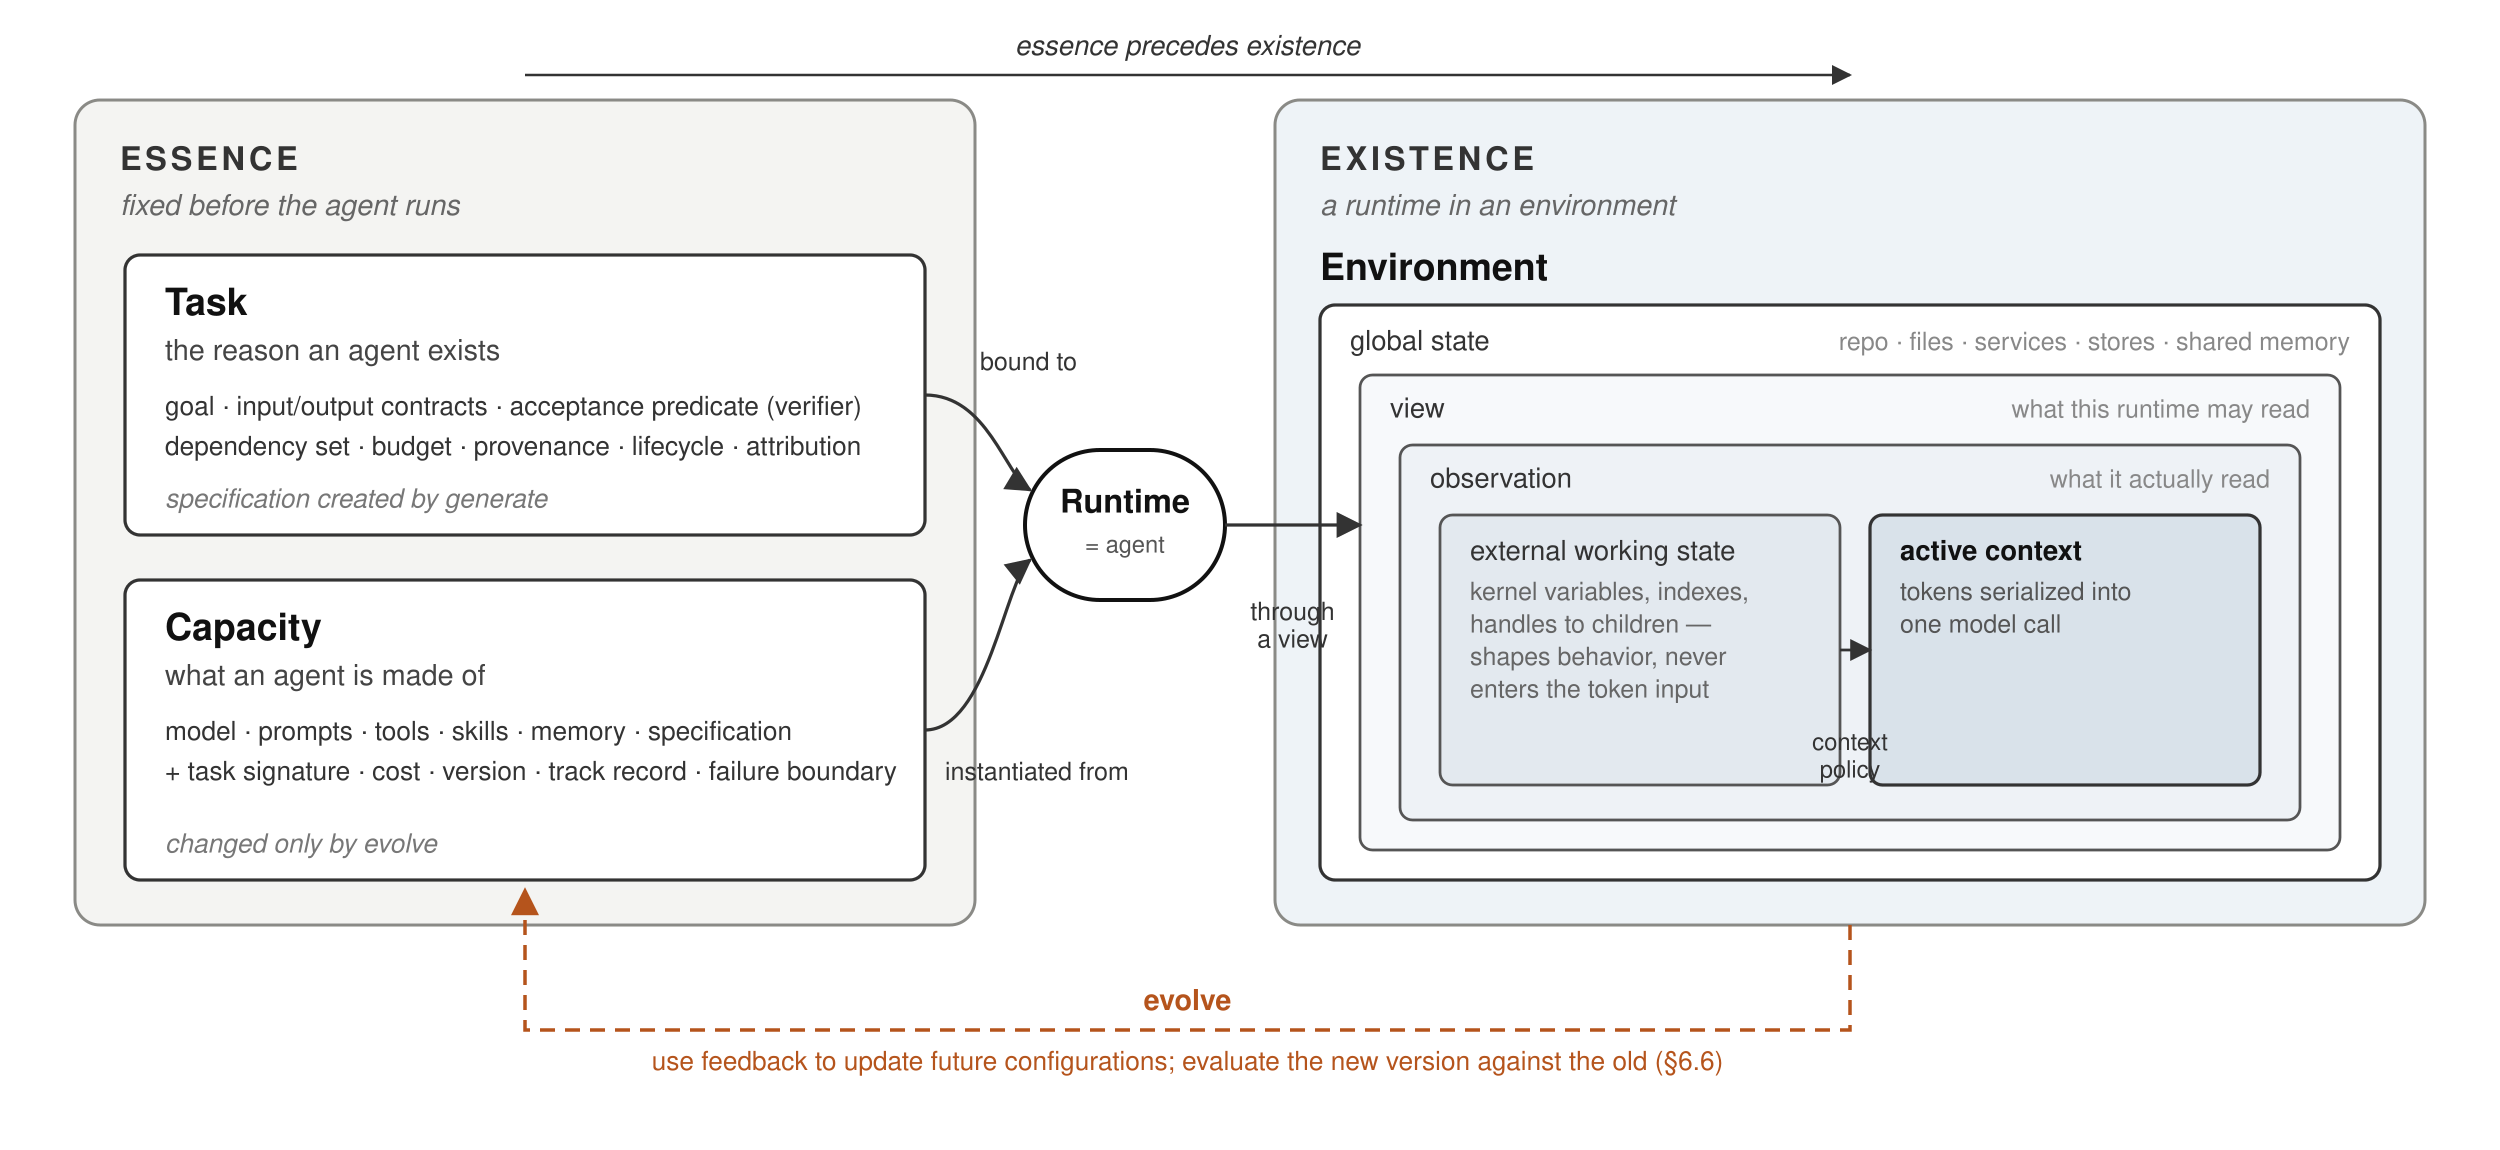
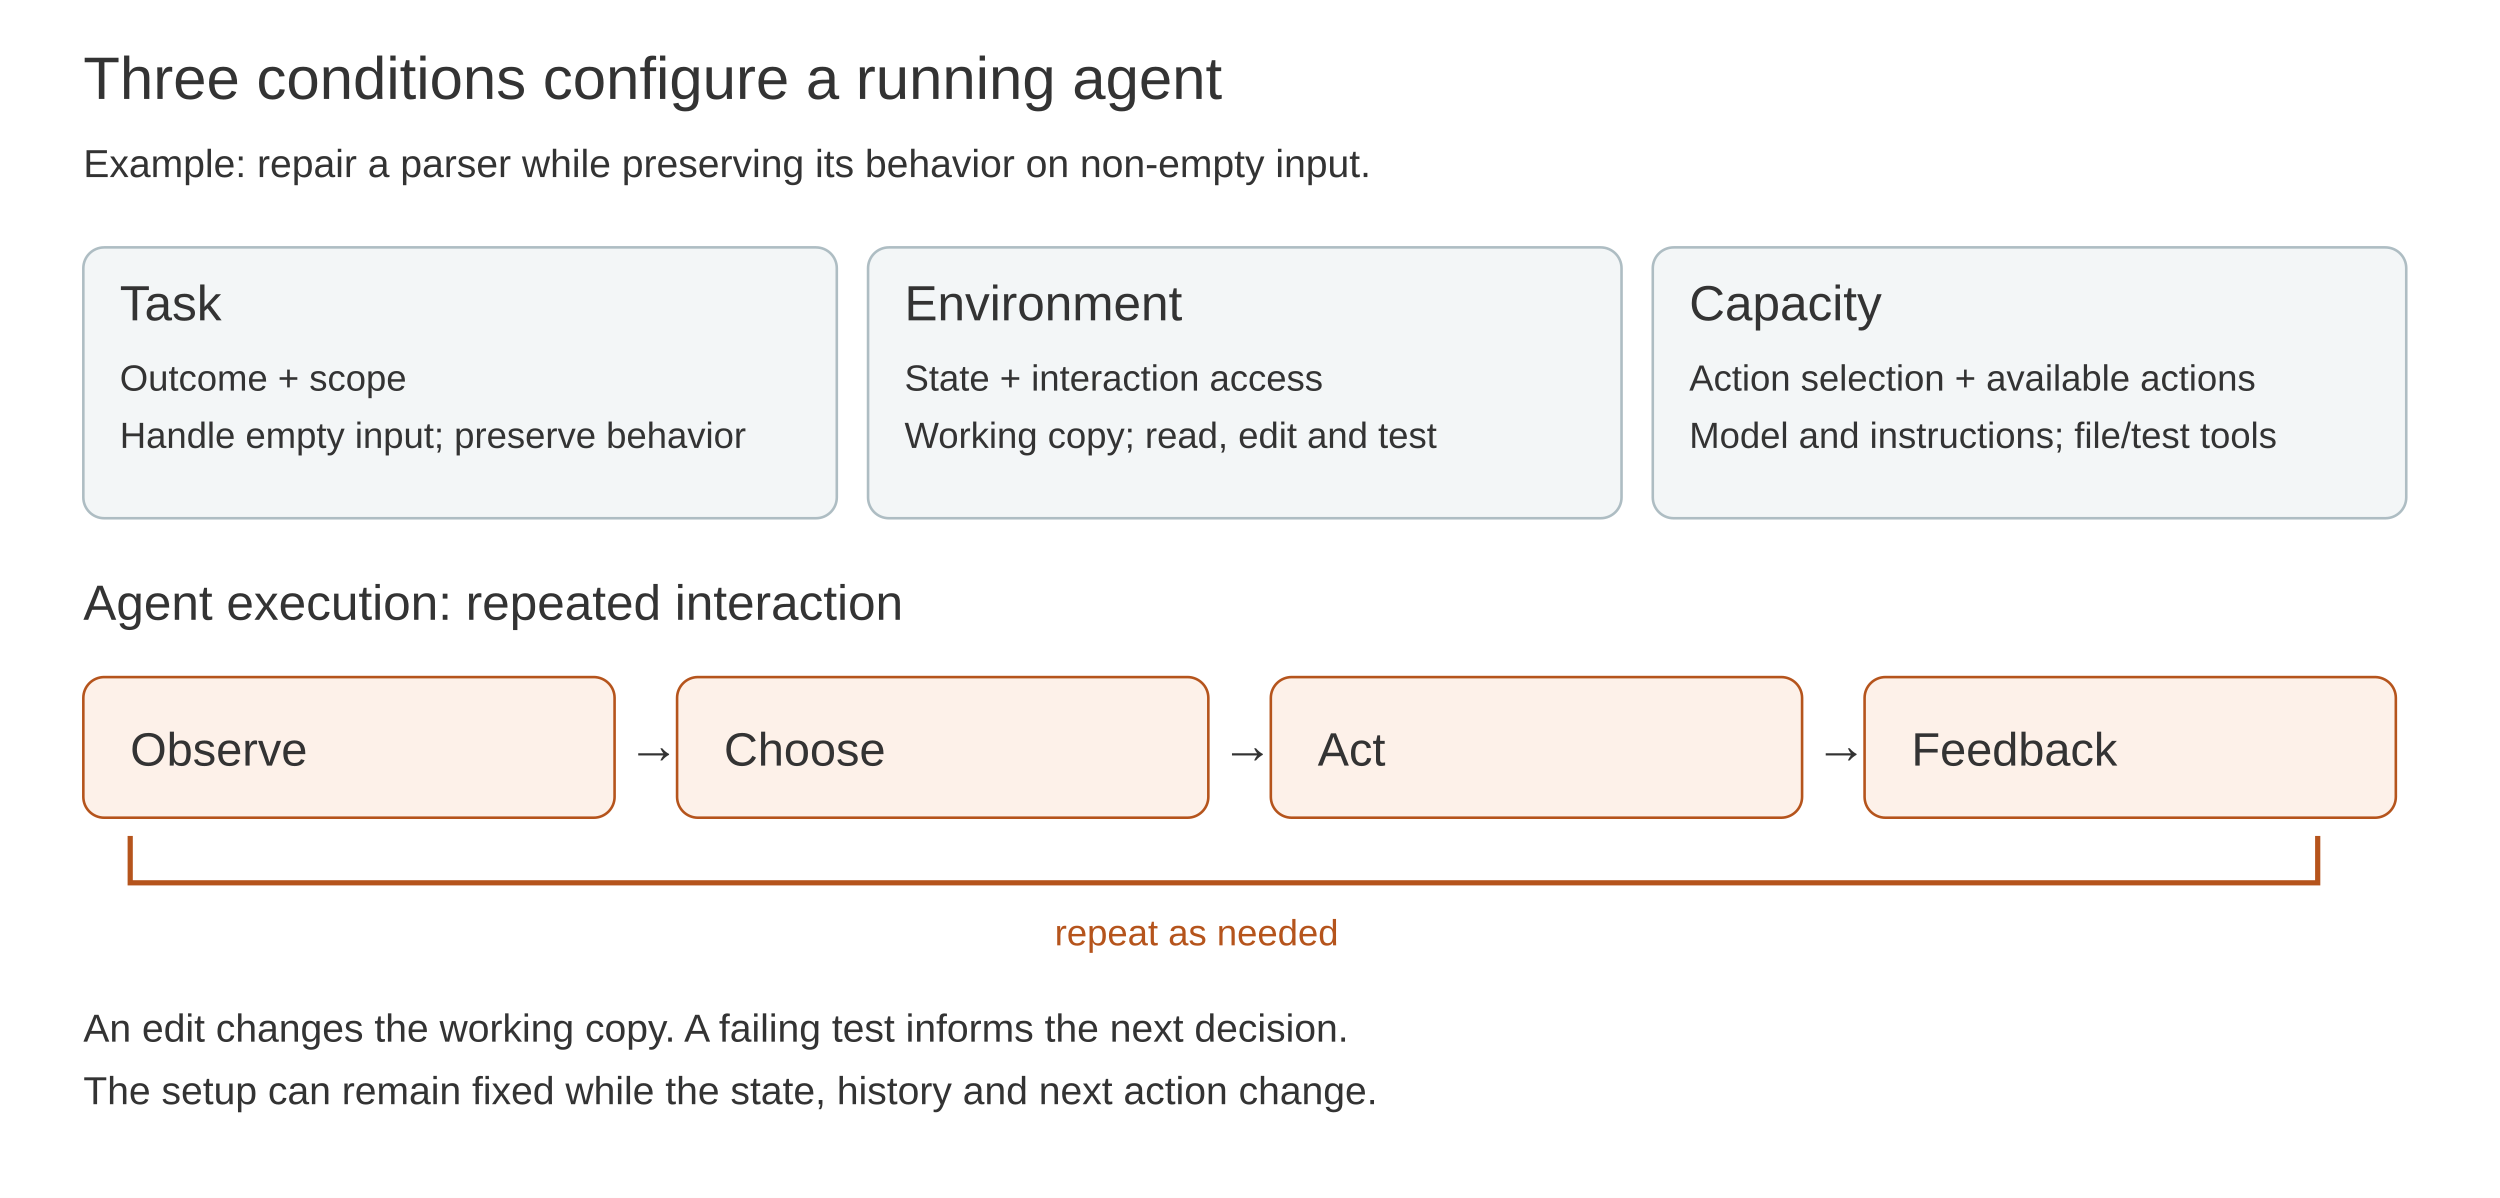
- <svg xmlns="http://www.w3.org/2000/svg" width="1000" height="460" viewBox="0 0 1000 460" font-family="Helvetica, Arial, sans-serif">
-   <defs>
-     <marker id="arr" viewBox="0 0 10 10" refX="9" refY="5" markerWidth="8" markerHeight="8" orient="auto-start-reverse">
-       <path d="M0,0 L10,5 L0,10 z" fill="#333" />
-     </marker>
-     <marker id="arrd" viewBox="0 0 10 10" refX="9" refY="5" markerWidth="8" markerHeight="8" orient="auto-start-reverse">
-       <path d="M0,0 L10,5 L0,10 z" fill="#b5541c" />
-     </marker>
-   </defs>
-   <rect width="1000" height="460" fill="#ffffff" />
-   <rect x="30" y="40" width="360" height="330" rx="10" fill="#f4f4f2" stroke="#8a8a86" stroke-width="1.2" />
-   <text x="48" y="68" font-size="13" font-weight="bold" fill="#333" letter-spacing="1.5">ESSENCE</text>
-   <text x="48" y="86" font-size="11.5" fill="#666" font-style="italic">fixed before the agent runs</text>
-   <rect x="50" y="102" width="320" height="112" rx="6" fill="#ffffff" stroke="#333" stroke-width="1.3" />
-   <text x="66" y="126" font-size="15" font-weight="bold" fill="#111">Task</text>
-   <text x="66" y="144" font-size="11.5" fill="#444">the reason an agent exists</text>
-   <text x="66" y="166" font-size="10.5" fill="#333">goal · input/output contracts · acceptance predicate (verifier)</text>
-   <text x="66" y="182" font-size="10.5" fill="#333">dependency set · budget · provenance · lifecycle · attribution</text>
-   <text x="66" y="203" font-size="10.5" fill="#777" font-style="italic">specification created by generate</text>
-   <rect x="50" y="232" width="320" height="120" rx="6" fill="#ffffff" stroke="#333" stroke-width="1.3" />
-   <text x="66" y="256" font-size="15" font-weight="bold" fill="#111">Capacity</text>
-   <text x="66" y="274" font-size="11.5" fill="#444">what an agent is made of</text>
-   <text x="66" y="296" font-size="10.5" fill="#333">model · prompts · tools · skills · memory · specification</text>
-   <text x="66" y="312" font-size="10.5" fill="#333">+ task signature · cost · version · track record · failure boundary</text>
-   <text x="66" y="341" font-size="10.5" fill="#777" font-style="italic">changed only by  evolve</text>
-   <rect x="510" y="40" width="460" height="330" rx="10" fill="#eef3f7" stroke="#8a8a86" stroke-width="1.2" />
-   <text x="528" y="68" font-size="13" font-weight="bold" fill="#333" letter-spacing="1.5">EXISTENCE</text>
-   <text x="528" y="86" font-size="11.5" fill="#666" font-style="italic">a runtime in an environment</text>
-   <text x="528" y="112" font-size="15" font-weight="bold" fill="#111">Environment</text>
-   <rect x="528" y="122" width="424" height="230" rx="6" fill="#ffffff" stroke="#333" stroke-width="1.3" />
-   <text x="540" y="140" font-size="11" fill="#333">global state</text>
-   <text x="940" y="140" font-size="10" fill="#888" text-anchor="end">repo · files · services · stores · shared memory</text>
-   <rect x="544" y="150" width="392" height="190" rx="5" fill="#f7f9fb" stroke="#555" stroke-width="1.1" />
-   <text x="556" y="167" font-size="11" fill="#333">view</text>
-   <text x="924" y="167" font-size="10" fill="#888" text-anchor="end">what this runtime may read</text>
-   <rect x="560" y="178" width="360" height="150" rx="5" fill="#eef2f6" stroke="#555" stroke-width="1.1" />
-   <text x="572" y="195" font-size="11" fill="#333">observation</text>
-   <text x="908" y="195" font-size="10" fill="#888" text-anchor="end">what it actually read</text>
-   <rect x="576" y="206" width="160" height="108" rx="5" fill="#e3e9ef" stroke="#555" stroke-width="1.1" />
-   <text x="588" y="224" font-size="11" fill="#333">external working state</text>
-   <text x="588" y="240" font-size="10" fill="#666">kernel variables, indexes,</text>
-   <text x="588" y="253" font-size="10" fill="#666">handles to children —</text>
-   <text x="588" y="266" font-size="10" fill="#666">shapes behavior, never</text>
-   <text x="588" y="279" font-size="10" fill="#666">enters the token input</text>
-   <rect x="748" y="206" width="156" height="108" rx="5" fill="#d9e2ea" stroke="#333" stroke-width="1.3" />
-   <text x="760" y="224" font-size="11" font-weight="bold" fill="#111">active context</text>
-   <text x="760" y="240" font-size="10" fill="#555">tokens serialized into</text>
-   <text x="760" y="253" font-size="10" fill="#555">one model call</text>
-   <path d="M736,260 L748,260" stroke="#333" stroke-width="1.1" marker-end="url(#arr)" />
-   <text x="740" y="300" font-size="9.5" fill="#333" text-anchor="middle">context</text>
-   <text x="740" y="311" font-size="9.5" fill="#333" text-anchor="middle">policy</text>
-   <rect x="410" y="180" width="80" height="60" rx="30" fill="#ffffff" stroke="#111" stroke-width="1.6" />
-   <text x="450" y="205" font-size="13" font-weight="bold" fill="#111" text-anchor="middle">Runtime</text>
-   <text x="450" y="221" font-size="9.5" fill="#555" text-anchor="middle">= agent</text>
-   <path d="M370,158 C395,158 402,190 412,196" stroke="#333" stroke-width="1.3" fill="none" marker-end="url(#arr)" />
-   <path d="M370,292 C395,292 402,232 412,224" stroke="#333" stroke-width="1.3" fill="none" marker-end="url(#arr)" />
-   <text x="392" y="148" font-size="10" fill="#333">bound to</text>
-   <text x="378" y="312" font-size="10" fill="#333">instantiated from</text>
-   <path d="M490,210 L544,210" stroke="#333" stroke-width="1.3" marker-end="url(#arr)" />
-   <text x="517" y="248" font-size="10" fill="#333" text-anchor="middle">through</text>
-   <text x="517" y="259" font-size="10" fill="#333" text-anchor="middle">a view</text>
-   <path d="M740,370 L740,412 L210,412 L210,356" stroke="#b5541c" stroke-width="1.4" fill="none" stroke-dasharray="6,4" marker-end="url(#arrd)" />
-   <text x="475" y="404" font-size="11.5" fill="#b5541c" text-anchor="middle" font-weight="bold">evolve</text>
-   <text x="475" y="428" font-size="10.5" fill="#b5541c" text-anchor="middle">use feedback to update future configurations; evaluate the new version against the old (§6.6)</text>
-   <path d="M210,30 L740,30" stroke="#333" stroke-width="1" marker-end="url(#arr)" />
-   <text x="475" y="22" font-size="11" fill="#333" text-anchor="middle" font-style="italic">essence precedes existence</text>
+ <svg xmlns="http://www.w3.org/2000/svg" width="960" height="460" viewBox="0 0 960 460" font-family="Arial, sans-serif">
+   <rect width="960" height="460" fill="#fff" />
+   <text x="32" y="38" font-size="23" fill="#333">Three conditions configure a running agent</text>
+   <text x="32" y="68" font-size="15" fill="#333">
+     Example: repair a parser while preserving its behavior on non-empty input.
+   </text>
+   <rect x="32.0" y="95" width="289.333" height="104" rx="8" fill="#f3f6f7" stroke="#aebdc3" />
+   <text x="46.0" y="123" font-size="19" fill="#333">Task</text>
+   <text x="46.0" y="150" font-size="14" fill="#333">Outcome + scope</text>
+   <text x="46.0" y="172" font-size="14" fill="#333">Handle empty input; preserve behavior</text>
+   <rect x="333.333" y="95" width="289.333" height="104" rx="8" fill="#f3f6f7" stroke="#aebdc3" />
+   <text x="347.333" y="123" font-size="19" fill="#333">Environment</text>
+   <text x="347.333" y="150" font-size="14" fill="#333">State + interaction access</text>
+   <text x="347.333" y="172" font-size="14" fill="#333">
+     Working copy; read, edit and test
+   </text>
+   <rect x="634.667" y="95" width="289.333" height="104" rx="8" fill="#f3f6f7" stroke="#aebdc3" />
+   <text x="648.667" y="123" font-size="19" fill="#333">Capacity</text>
+   <text x="648.667" y="150" font-size="14" fill="#333">
+     Action selection + available actions
+   </text>
+   <text x="648.667" y="172" font-size="14" fill="#333">
+     Model and instructions; file/test tools
+   </text>
+   <text x="32" y="238" font-size="19" fill="#333">Agent execution: repeated interaction</text>
+   <rect x="32" y="260" width="204" height="54" rx="8" fill="#fdf1e9" stroke="#b5541c" />
+   <text x="50" y="294" font-size="18" fill="#333">Observe</text>
+   <text x="241" y="293" font-size="20" fill="#333">→</text>
+   <rect x="260" y="260" width="204" height="54" rx="8" fill="#fdf1e9" stroke="#b5541c" />
+   <text x="278" y="294" font-size="18" fill="#333">Choose</text>
+   <text x="469" y="293" font-size="20" fill="#333">→</text>
+   <rect x="488" y="260" width="204" height="54" rx="8" fill="#fdf1e9" stroke="#b5541c" />
+   <text x="506" y="294" font-size="18" fill="#333">Act</text>
+   <text x="697" y="293" font-size="20" fill="#333">→</text>
+   <rect x="716" y="260" width="204" height="54" rx="8" fill="#fdf1e9" stroke="#b5541c" />
+   <text x="734" y="294" font-size="18" fill="#333">Feedback</text>
+   <path d="M 890 321 L 890 339 L 50 339 L 50 321" fill="none" stroke="#b5541c" stroke-width="2" />
+   <text x="405" y="363" font-size="14" fill="#b5541c">repeat as needed</text>
+   <text x="32" y="400" font-size="15" fill="#333">
+     An edit changes the working copy. A failing test informs the next decision.
+   </text>
+   <text x="32" y="424" font-size="15" fill="#333">
+     The setup can remain fixed while the state, history and next action change.
+   </text>
</svg>
